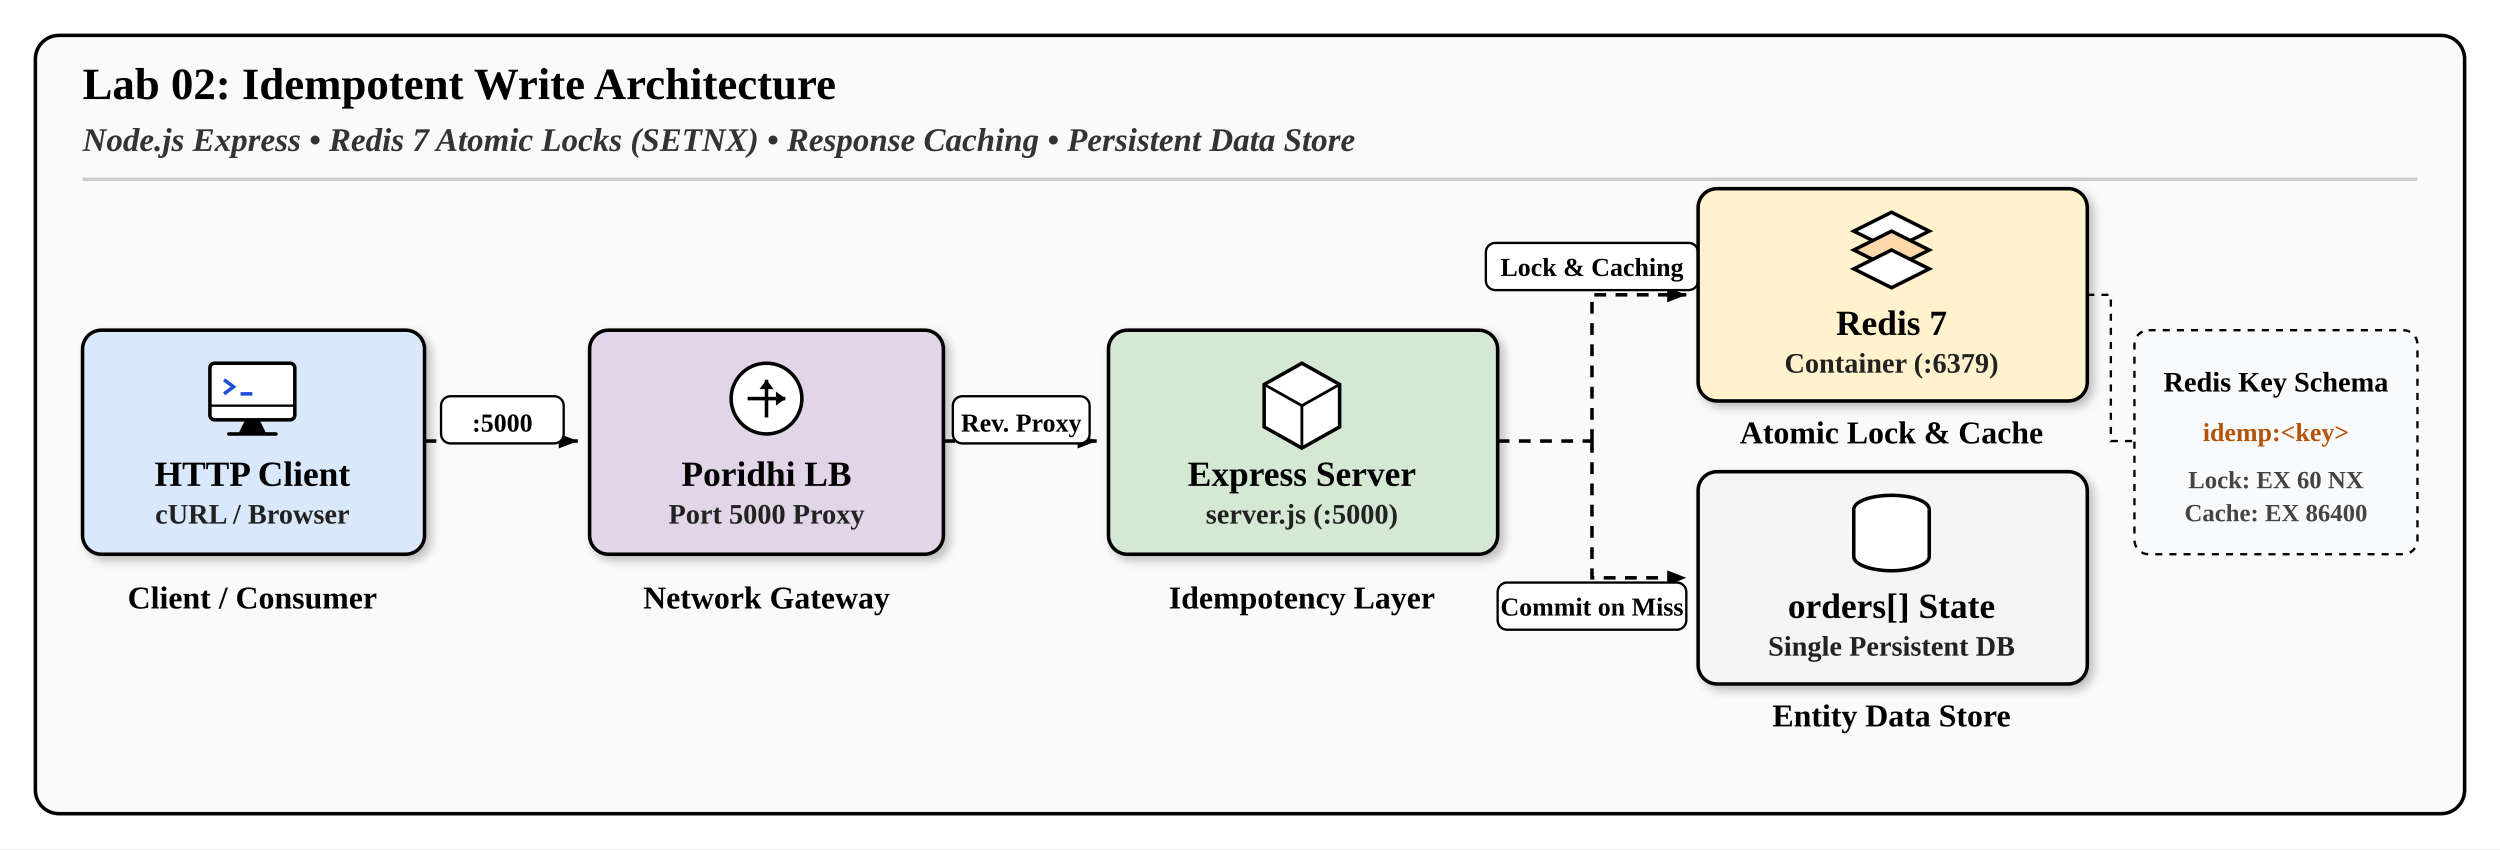
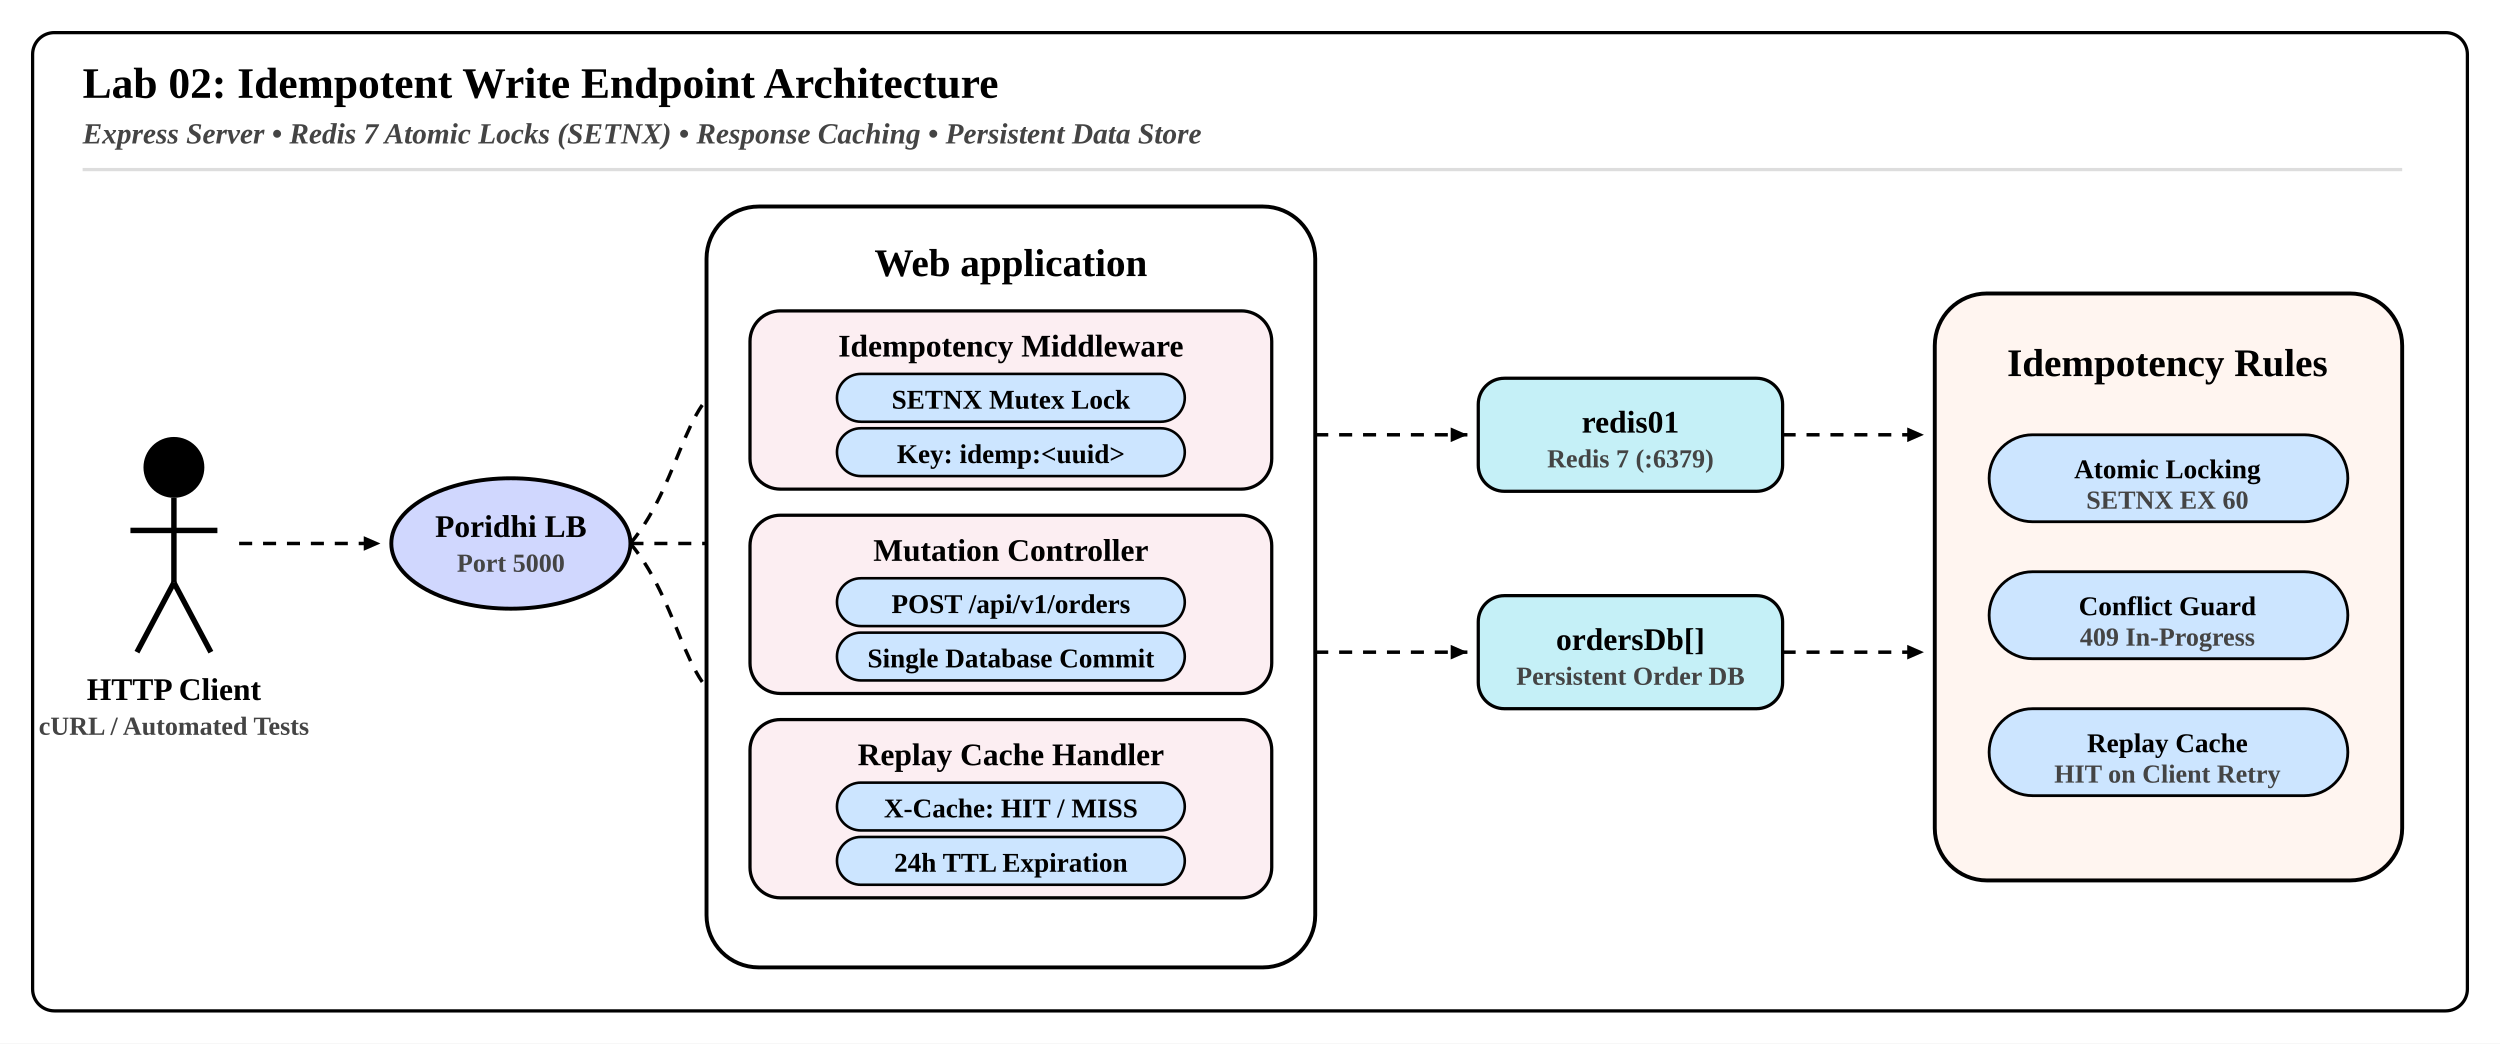
- <svg xmlns="http://www.w3.org/2000/svg" viewBox="0 0 1060 360" width="1060" height="360">
+ <svg xmlns="http://www.w3.org/2000/svg" viewBox="0 0 1150 480" width="1150" height="480">
  <defs>
-     <filter id="dropShadow" x="-12%" y="-12%" width="135%" height="145%">
-       <feDropShadow dx="2" dy="2" stdDeviation="2" flood-color="#000000" flood-opacity="0.25" />
-     </filter>
-     <marker id="arrow" viewBox="0 0 10 10" refX="9" refY="5" markerWidth="6" markerHeight="6" orient="auto-start-reverse">
-       <path d="M 0 1.5 L 9 5 L 0 8.5 z" fill="#000000" />
+     <marker id="arrow" viewBox="0 0 10 10" refX="8" refY="5" markerWidth="6" markerHeight="6" orient="auto-start-reverse">
+       <path d="M 0 1.5 L 8 5 L 0 8.5 z" fill="#000000" />
    </marker>
    <style>
      text {
        font-family: "Times New Roman", Times, "Liberation Serif", serif;
        font-weight: bold;
        fill: #000000;
      }
-       .banner-title { font-size: 19px; font-weight: bold; fill: #000000; }
-       .banner-sub { font-size: 14px; font-weight: bold; fill: #333333; font-style: italic; }
-       .card-title { font-size: 15px; font-weight: bold; fill: #000000; text-anchor: middle; }
-       .card-detail { font-size: 12px; font-weight: bold; fill: #222222; text-anchor: middle; }
-       .card-sub { font-size: 13.5px; font-weight: bold; fill: #000000; text-anchor: middle; }
-       .badge-text { font-size: 11px; font-weight: bold; fill: #000000; text-anchor: middle; }
-       .callout-title { font-size: 12px; font-weight: bold; fill: #000000; text-anchor: middle; }
-       .callout-body { font-size: 11px; font-weight: bold; fill: #b45309; text-anchor: middle; }
-       .callout-sub { font-size: 10.5px; font-weight: bold; fill: #444444; text-anchor: middle; }
+       .banner-title { font-size: 20px; font-weight: bold; }
+       .banner-sub { font-size: 13.5px; fill: #444444; font-style: italic; }
+       .group-title { font-size: 18px; text-anchor: middle; }
+       .card-title { font-size: 14.5px; text-anchor: middle; }
+       .pill-text { font-size: 12.5px; text-anchor: middle; }
+       .box-title { font-size: 14.5px; text-anchor: middle; }
+       .box-sub { font-size: 12px; text-anchor: middle; fill: #444444; }
+       .flow-arrow {
+         stroke: #000000;
+         stroke-width: 1.6;
+         stroke-dasharray: 6 5;
+         fill: none;
+         animation: flowAnimation 1s linear infinite;
+       }
+       @keyframes flowAnimation {
+         from { stroke-dashoffset: 22; }
+         to { stroke-dashoffset: 0; }
+       }
    </style>
  </defs>
  <rect width="100%" height="100%" fill="#ffffff" />
-   <rect x="15" y="15" width="1030" height="330" rx="10" fill="#fafafa" stroke="#000000" stroke-width="1.5" />
-   <g transform="translate(35, 42)">
-     <text x="0" y="0" class="banner-title">Lab 02: Idempotent Write Architecture</text>
-     <text x="0" y="22" class="banner-sub">Node.js Express • Redis 7 Atomic Locks (SETNX) • Response Caching • Persistent Data Store</text>
+   <rect x="15" y="15" width="1120" height="450" rx="10" fill="#ffffff" stroke="#000000" stroke-width="1.5" />
+   <text x="38" y="45" class="banner-title">Lab 02: Idempotent Write Endpoint Architecture</text>
+   <text x="38" y="66" class="banner-sub">Express Server • Redis 7 Atomic Locks (SETNX) • Response Caching • Persistent Data Store</text>
+   <line x1="38" y1="78" x2="1105" y2="78" stroke="#dddddd" stroke-width="1.5" />
+   <g id="client" transform="translate(55, 230)">
+     <circle cx="25" cy="-15" r="14" fill="#000000" />
+     <line x1="25" y1="-1" x2="25" y2="38" stroke="#000000" stroke-width="2.5" />
+     <line x1="5" y1="14" x2="45" y2="14" stroke="#000000" stroke-width="2.5" />
+     <line x1="25" y1="38" x2="8" y2="70" stroke="#000000" stroke-width="2.5" />
+     <line x1="25" y1="38" x2="42" y2="70" stroke="#000000" stroke-width="2.5" />
+     <text x="25" y="92" class="box-title">HTTP Client</text>
+     <text x="25" y="108" class="box-sub">cURL / Automated Tests</text>
  </g>
-   <line x1="35" y1="76" x2="1025" y2="76" stroke="#cccccc" stroke-width="1.5" />
-   <g transform="translate(35, 140)">
-     <rect x="0" y="0" width="145" height="95" rx="8" fill="#dae8fc" stroke="#000000" stroke-width="1.5" filter="url(#dropShadow)" />
-     <g transform="translate(54, 12)">
-       <rect x="0" y="2" width="36" height="24" rx="2" fill="#ffffff" stroke="#000000" stroke-width="1.5" />
-       <line x1="0" y1="20" x2="36" y2="20" stroke="#000000" stroke-width="1" />
-       <polygon points="15,26 21,26 24,32 12,32" fill="#000000" />
-       <line x1="8" y1="32" x2="28" y2="32" stroke="#000000" stroke-width="1.5" stroke-linecap="round" />
-       <polyline points="6,9 10,12 6,15" fill="none" stroke="#1d4ed8" stroke-width="1.5" />
-       <line x1="13" y1="15" x2="18" y2="15" stroke="#1d4ed8" stroke-width="1.5" />
+   <path d="M 110 250 L 175 250" class="flow-arrow" marker-end="url(#arrow)">
+     <animate attributeName="stroke-dashoffset" from="22" to="0" dur="1s" repeatCount="indefinite" />
+   </path>
+   <g id="lb" transform="translate(180, 210)">
+     <ellipse cx="55" cy="40" rx="55" ry="30" fill="#d0d7fe" stroke="#000000" stroke-width="1.8" />
+     <text x="55" y="37" class="box-title">Poridhi LB</text>
+     <text x="55" y="53" class="box-sub">Port 5000</text>
+   </g>
+   <path d="M 290 250 C 315 220, 315 175, 342 175" class="flow-arrow" marker-end="url(#arrow)">
+     <animate attributeName="stroke-dashoffset" from="22" to="0" dur="1s" repeatCount="indefinite" />
+   </path>
+   <path d="M 290 250 L 342 250" class="flow-arrow" marker-end="url(#arrow)">
+     <animate attributeName="stroke-dashoffset" from="22" to="0" dur="1s" repeatCount="indefinite" />
+   </path>
+   <path d="M 290 250 C 315 280, 315 325, 342 325" class="flow-arrow" marker-end="url(#arrow)">
+     <animate attributeName="stroke-dashoffset" from="22" to="0" dur="1s" repeatCount="indefinite" />
+   </path>
+   <g id="web-app" transform="translate(325, 95)">
+     <rect x="0" y="0" width="280" height="350" rx="24" fill="#ffffff" stroke="#000000" stroke-width="1.8" />
+     <text x="140" y="32" class="group-title">Web application</text>
+     <g transform="translate(20, 48)">
+       <rect x="0" y="0" width="240" height="82" rx="14" fill="#fceef2" stroke="#000000" stroke-width="1.5" />
+       <text x="120" y="21" class="card-title">Idempotency Middleware</text>
+       <rect x="40" y="29" width="160" height="22" rx="11" fill="#cce5ff" stroke="#000000" stroke-width="1.2" />
+       <text x="120" y="45" class="pill-text">SETNX Mutex Lock</text>
+       <rect x="40" y="54" width="160" height="22" rx="11" fill="#cce5ff" stroke="#000000" stroke-width="1.2" />
+       <text x="120" y="70" class="pill-text">Key: idemp:&lt;uuid&gt;</text>
    </g>
-     <text x="72" y="66" class="card-title">HTTP Client</text>
-     <text x="72" y="82" class="card-detail">cURL / Browser</text>
-     <text x="72" y="118" class="card-sub">Client / Consumer</text>
+     <g transform="translate(20, 142)">
+       <rect x="0" y="0" width="240" height="82" rx="14" fill="#fceef2" stroke="#000000" stroke-width="1.5" />
+       <text x="120" y="21" class="card-title">Mutation Controller</text>
+       <rect x="40" y="29" width="160" height="22" rx="11" fill="#cce5ff" stroke="#000000" stroke-width="1.2" />
+       <text x="120" y="45" class="pill-text">POST /api/v1/orders</text>
+       <rect x="40" y="54" width="160" height="22" rx="11" fill="#cce5ff" stroke="#000000" stroke-width="1.2" />
+       <text x="120" y="70" class="pill-text">Single Database Commit</text>
+     </g>
+     <g transform="translate(20, 236)">
+       <rect x="0" y="0" width="240" height="82" rx="14" fill="#fceef2" stroke="#000000" stroke-width="1.5" />
+       <text x="120" y="21" class="card-title">Replay Cache Handler</text>
+       <rect x="40" y="29" width="160" height="22" rx="11" fill="#cce5ff" stroke="#000000" stroke-width="1.2" />
+       <text x="120" y="45" class="pill-text">X-Cache: HIT / MISS</text>
+       <rect x="40" y="54" width="160" height="22" rx="11" fill="#cce5ff" stroke="#000000" stroke-width="1.2" />
+       <text x="120" y="70" class="pill-text">24h TTL Expiration</text>
+     </g>
  </g>
-   <path d="M 180 187 L 245 187" fill="none" stroke="#000000" stroke-width="1.5" stroke-dasharray="5,4" marker-end="url(#arrow)" />
-   <rect x="187" y="168" width="52" height="20" rx="4" fill="#ffffff" stroke="#000000" stroke-width="1" />
-   <text x="213" y="183" class="badge-text">:5000</text>
-   <g transform="translate(250, 140)">
-     <rect x="0" y="0" width="150" height="95" rx="8" fill="#e1d5e7" stroke="#000000" stroke-width="1.5" filter="url(#dropShadow)" />
-     <g transform="translate(55, 12)">
-       <circle cx="20" cy="17" r="15" fill="#ffffff" stroke="#000000" stroke-width="1.5" />
-       <line x1="12" y1="17" x2="28" y2="17" stroke="#000000" stroke-width="1.5" />
-       <polygon points="28,17 24,14 24,20" fill="#000000" />
-       <line x1="20" y1="9" x2="20" y2="25" stroke="#000000" stroke-width="1.5" />
-       <polygon points="20,9 17,13 23,13" fill="#000000" />
-     </g>
-     <text x="75" y="66" class="card-title">Poridhi LB</text>
-     <text x="75" y="82" class="card-detail">Port 5000 Proxy</text>
-     <text x="75" y="118" class="card-sub">Network Gateway</text>
+   <path d="M 605 200 L 675 200" class="flow-arrow" marker-end="url(#arrow)">
+     <animate attributeName="stroke-dashoffset" from="22" to="0" dur="1s" repeatCount="indefinite" />
+   </path>
+   <path d="M 605 300 L 675 300" class="flow-arrow" marker-end="url(#arrow)">
+     <animate attributeName="stroke-dashoffset" from="22" to="0" dur="1s" repeatCount="indefinite" />
+   </path>
+   <g id="redis-box" transform="translate(680, 174)">
+     <rect x="0" y="0" width="140" height="52" rx="12" fill="#c5f0f7" stroke="#000000" stroke-width="1.5" />
+     <text x="70" y="25" class="box-title">redis01</text>
+     <text x="70" y="41" class="box-sub">Redis 7 (:6379)</text>
  </g>
-   <path d="M 400 187 L 465 187" fill="none" stroke="#000000" stroke-width="1.5" stroke-dasharray="5,4" marker-end="url(#arrow)" />
-   <rect x="404" y="168" width="58" height="20" rx="4" fill="#ffffff" stroke="#000000" stroke-width="1" />
-   <text x="433" y="183" class="badge-text">Rev. Proxy</text>
-   <g transform="translate(470, 140)">
-     <rect x="0" y="0" width="165" height="95" rx="8" fill="#d5e8d4" stroke="#000000" stroke-width="1.5" filter="url(#dropShadow)" />
-     <g transform="translate(62, 12)">
-       <polygon points="20,2 36,11 36,29 20,38 4,29 4,11" fill="#ffffff" stroke="#000000" stroke-width="1.5" />
-       <line x1="20" y1="20" x2="20" y2="38" stroke="#000000" stroke-width="1.2" />
-       <line x1="20" y1="20" x2="36" y2="11" stroke="#000000" stroke-width="1.2" />
-       <line x1="20" y1="20" x2="4" y2="11" stroke="#000000" stroke-width="1.2" />
-     </g>
-     <text x="82" y="66" class="card-title">Express Server</text>
-     <text x="82" y="82" class="card-detail">server.js (:5000)</text>
-     <text x="82" y="118" class="card-sub">Idempotency Layer</text>
+   <g id="orders-db" transform="translate(680, 274)">
+     <rect x="0" y="0" width="140" height="52" rx="12" fill="#c5f0f7" stroke="#000000" stroke-width="1.5" />
+     <text x="70" y="25" class="box-title">ordersDb[]</text>
+     <text x="70" y="41" class="box-sub">Persistent Order DB</text>
  </g>
-   <path d="M 635 187 L 675 187" fill="none" stroke="#000000" stroke-width="1.5" stroke-dasharray="5,4" />
-   <path d="M 675 187 L 675 125 L 715 125" fill="none" stroke="#000000" stroke-width="1.5" stroke-dasharray="5,4" marker-end="url(#arrow)" />
-   <rect x="630" y="103" width="90" height="20" rx="4" fill="#ffffff" stroke="#000000" stroke-width="1" />
-   <text x="675" y="117" class="badge-text">Lock &amp; Caching</text>
-   <path d="M 675 187 L 675 245 L 715 245" fill="none" stroke="#000000" stroke-width="1.5" stroke-dasharray="5,4" marker-end="url(#arrow)" />
-   <rect x="635" y="247" width="80" height="20" rx="4" fill="#ffffff" stroke="#000000" stroke-width="1" />
-   <text x="675" y="261" class="badge-text">Commit on Miss</text>
-   <g transform="translate(720, 80)">
-     <rect x="0" y="0" width="165" height="90" rx="8" fill="#fff2cc" stroke="#000000" stroke-width="1.5" filter="url(#dropShadow)" />
-     <g transform="translate(63, 8)">
-       <polygon points="19,2 35,10 19,18 3,10" fill="#ffffff" stroke="#000000" stroke-width="1.5" />
-       <polygon points="19,10 35,18 19,26 3,18" fill="#fed7aa" stroke="#000000" stroke-width="1.5" />
-       <polygon points="19,18 35,26 19,34 3,26" fill="#ffffff" stroke="#000000" stroke-width="1.5" />
-     </g>
-     <text x="82" y="62" class="card-title">Redis 7</text>
-     <text x="82" y="78" class="card-detail">Container (:6379)</text>
-     <text x="82" y="108" class="card-sub">Atomic Lock &amp; Cache</text>
+   <path d="M 820 200 L 885 200" class="flow-arrow" marker-end="url(#arrow)">
+     <animate attributeName="stroke-dashoffset" from="22" to="0" dur="1s" repeatCount="indefinite" />
+   </path>
+   <path d="M 820 300 L 885 300" class="flow-arrow" marker-end="url(#arrow)">
+     <animate attributeName="stroke-dashoffset" from="22" to="0" dur="1s" repeatCount="indefinite" />
+   </path>
+   <g id="idempotency-rules" transform="translate(890, 135)">
+     <rect x="0" y="0" width="215" height="270" rx="24" fill="#fff5f0" stroke="#000000" stroke-width="1.8" />
+     <text x="107" y="38" class="group-title">Idempotency Rules</text>
+     <rect x="25" y="65" width="165" height="40" rx="20" fill="#cce5ff" stroke="#000000" stroke-width="1.3" />
+     <text x="107" y="85" class="pill-text">Atomic Locking</text>
+     <text x="107" y="99" class="box-sub">SETNX EX 60</text>
+     <rect x="25" y="128" width="165" height="40" rx="20" fill="#cce5ff" stroke="#000000" stroke-width="1.3" />
+     <text x="107" y="148" class="pill-text">Conflict Guard</text>
+     <text x="107" y="162" class="box-sub">409 In-Progress</text>
+     <rect x="25" y="191" width="165" height="40" rx="20" fill="#cce5ff" stroke="#000000" stroke-width="1.3" />
+     <text x="107" y="211" class="pill-text">Replay Cache</text>
+     <text x="107" y="225" class="box-sub">HIT on Client Retry</text>
  </g>
-   <g transform="translate(720, 200)">
-     <rect x="0" y="0" width="165" height="90" rx="8" fill="#f5f5f5" stroke="#000000" stroke-width="1.5" filter="url(#dropShadow)" />
-     <g transform="translate(64, 8)">
-       <ellipse cx="18" cy="8" rx="16" ry="6" fill="#ffffff" stroke="#000000" stroke-width="1.5" />
-       <path d="M 2 8 L 2 18 A 16 6 0 0 0 34 18 L 34 8" fill="#ffffff" stroke="#000000" stroke-width="1.5" />
-       <path d="M 2 18 L 2 28 A 16 6 0 0 0 34 28 L 34 18" fill="#ffffff" stroke="#000000" stroke-width="1.5" />
-     </g>
-     <text x="82" y="62" class="card-title">orders[] State</text>
-     <text x="82" y="78" class="card-detail">Single Persistent DB</text>
-     <text x="82" y="108" class="card-sub">Entity Data Store</text>
-   </g>
-   <g transform="translate(905, 140)">
-     <rect x="0" y="0" width="120" height="95" rx="6" fill="#f8fafc" stroke="#000000" stroke-width="1" stroke-dasharray="3,3" />
-     <text x="60" y="26" class="callout-title">Redis Key Schema</text>
-     <text x="60" y="47" class="callout-body">idemp:&lt;key&gt;</text>
-     <text x="60" y="67" class="callout-sub">Lock: EX 60 NX</text>
-     <text x="60" y="81" class="callout-sub">Cache: EX 86400</text>
-   </g>
-   <path d="M 885 125 L 895 125 L 895 187 L 905 187" fill="none" stroke="#000000" stroke-width="1" stroke-dasharray="3,3" />
</svg>
